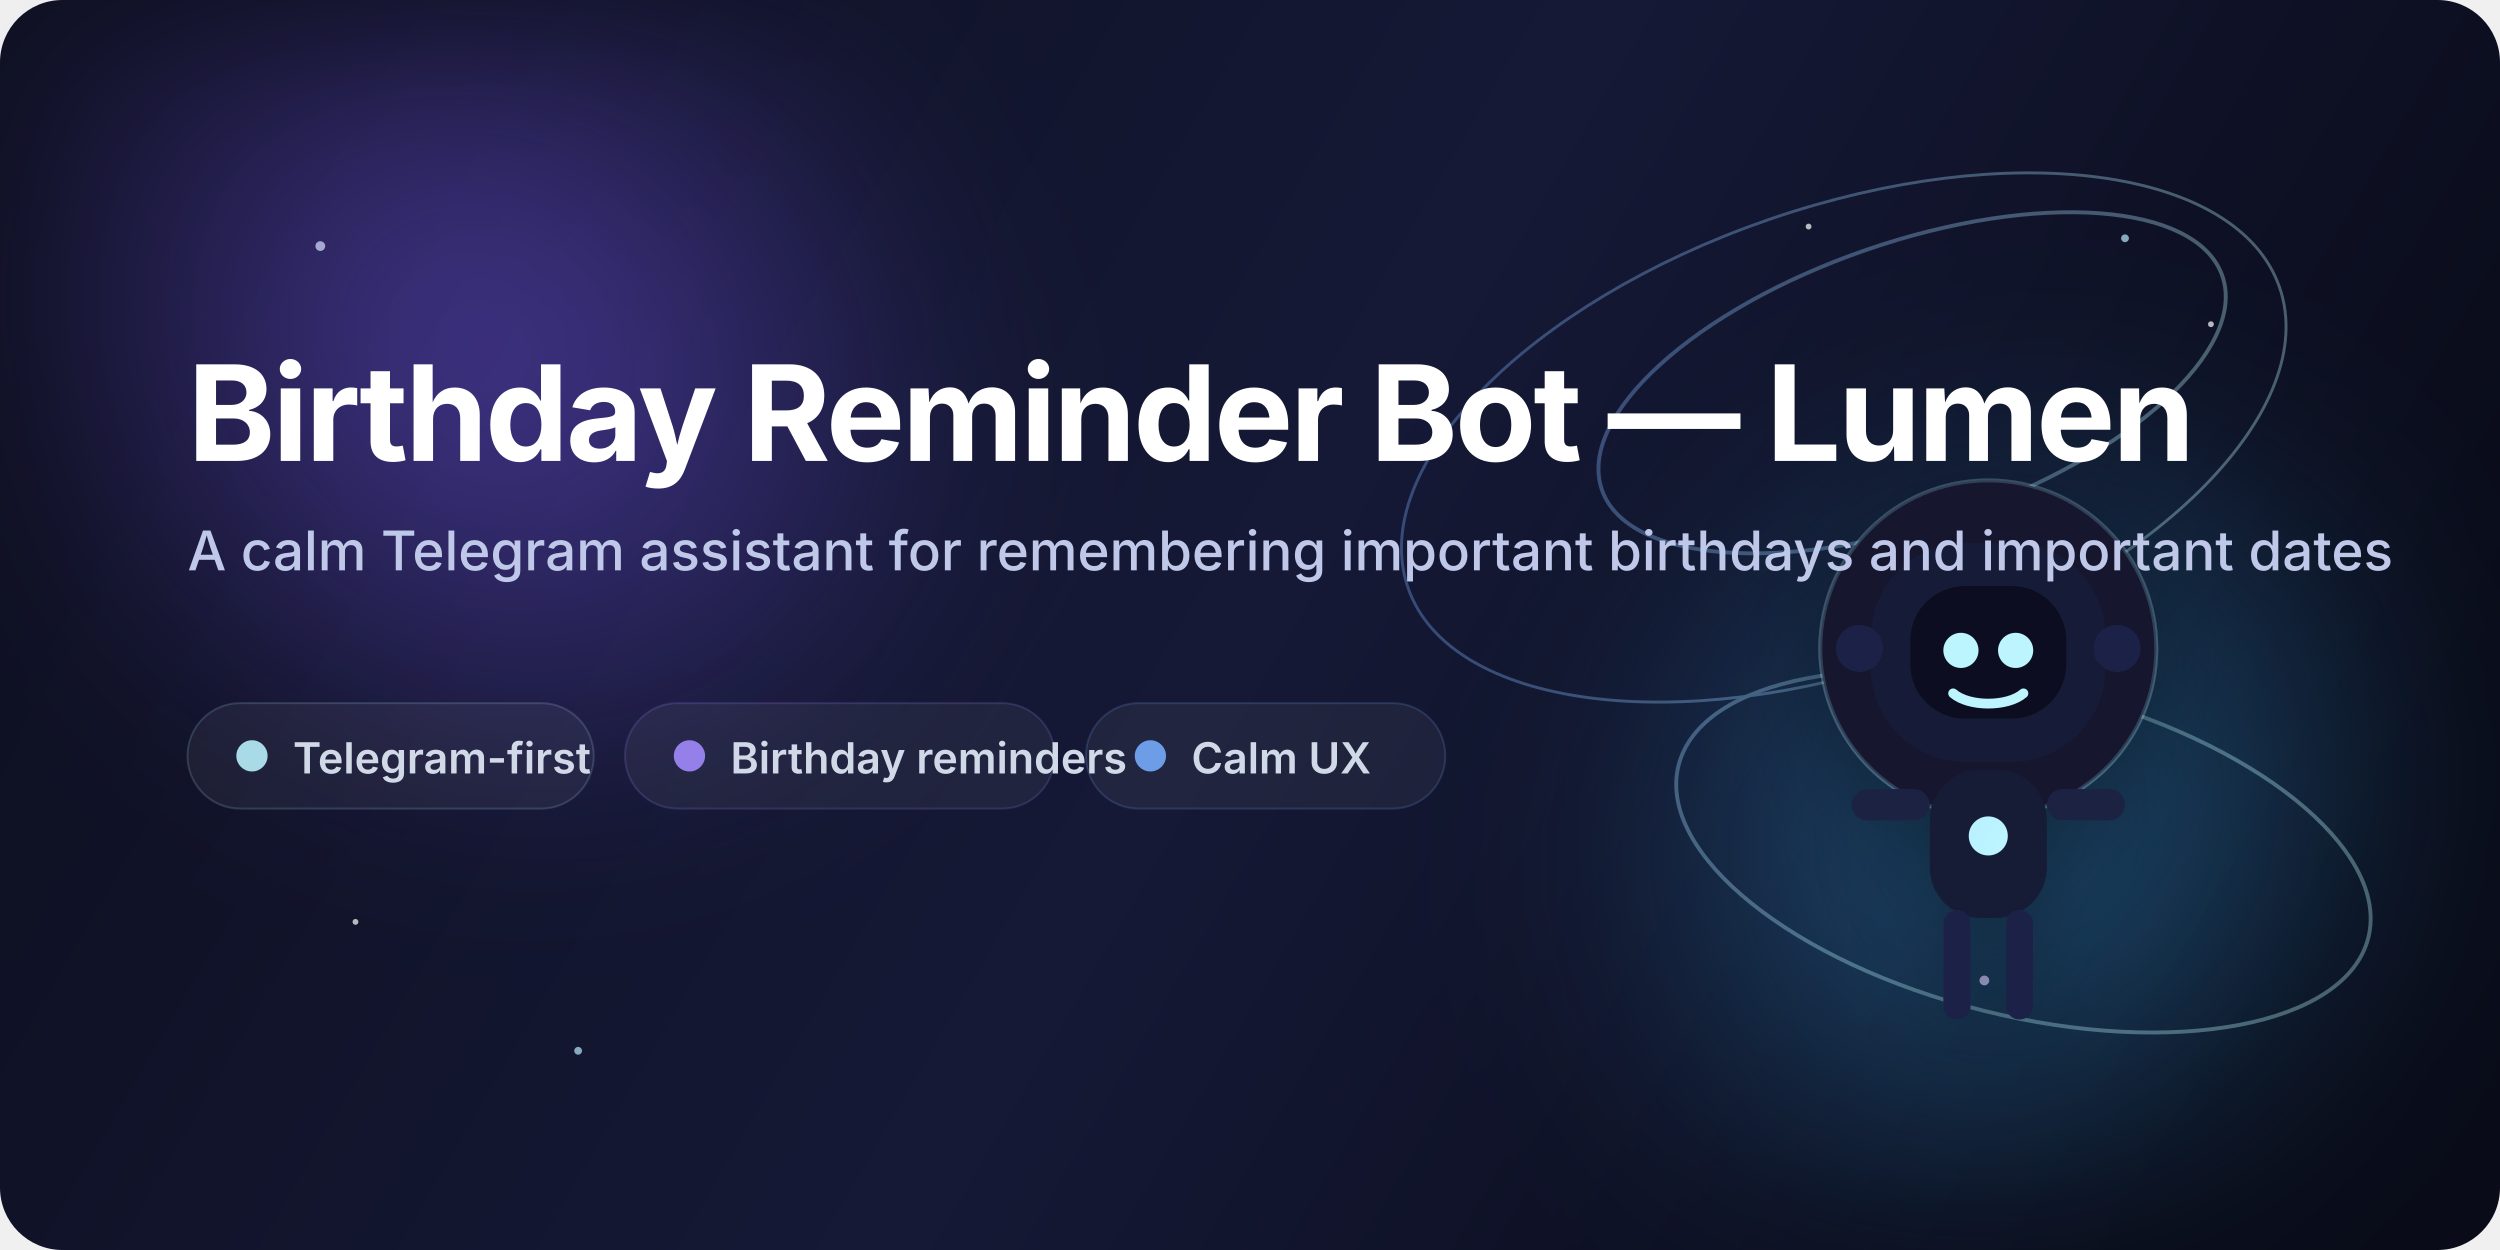
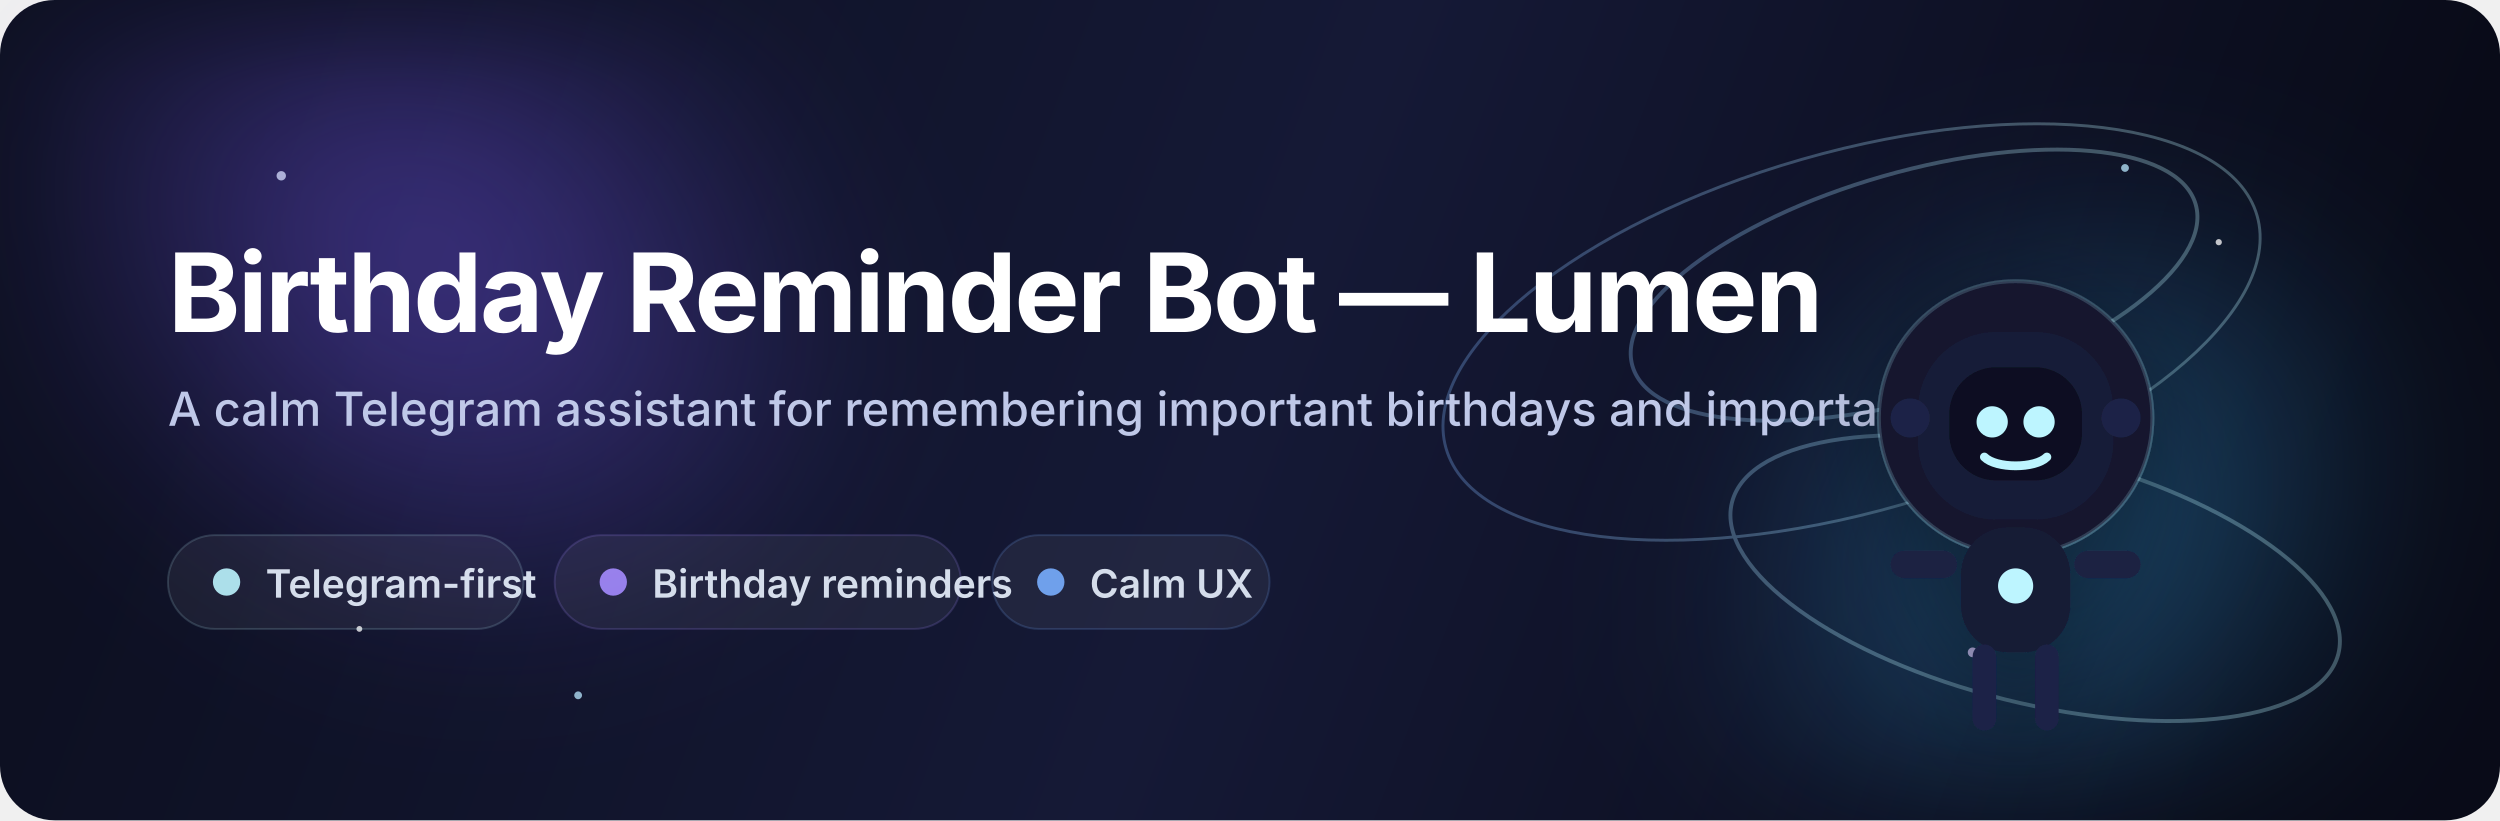
- <svg xmlns="http://www.w3.org/2000/svg" width="1280" height="640" viewBox="0 0 1280 640" fill="none" role="img" aria-labelledby="title desc">
+ <svg xmlns="http://www.w3.org/2000/svg" width="1280" height="420" viewBox="0 0 1280 420" fill="none" role="img" aria-labelledby="title desc">
  <defs>
-     <linearGradient id="bg" x1="160" y1="40" x2="1120" y2="600" gradientUnits="userSpaceOnUse">
-       <stop offset="0" stop-color="#0E1022" />
+     <linearGradient id="bg" x1="140" y1="20" x2="1140" y2="400" gradientUnits="userSpaceOnUse">
+       <stop offset="0" stop-color="#0D1022" />
      <stop offset="0.5" stop-color="#151936" />
      <stop offset="1" stop-color="#090B18" />
    </linearGradient>
-     <radialGradient id="glowLeft" cx="0" cy="0" r="1" gradientUnits="userSpaceOnUse" gradientTransform="translate(250 180) rotate(39) scale(280 240)">
-       <stop stop-color="#7C5CFF" stop-opacity="0.5" />
+     <radialGradient id="glowLeft" cx="0" cy="0" r="1" gradientUnits="userSpaceOnUse" gradientTransform="translate(220 132) rotate(36) scale(250 190)">
+       <stop stop-color="#7C5CFF" stop-opacity="0.46" />
      <stop offset="1" stop-color="#7C5CFF" stop-opacity="0" />
    </radialGradient>
-     <radialGradient id="glowRight" cx="0" cy="0" r="1" gradientUnits="userSpaceOnUse" gradientTransform="translate(1030 420) rotate(132) scale(250 220)">
-       <stop stop-color="#3AB8FF" stop-opacity="0.4" />
+     <radialGradient id="glowRight" cx="0" cy="0" r="1" gradientUnits="userSpaceOnUse" gradientTransform="translate(1055 272) rotate(132) scale(220 170)">
+       <stop stop-color="#3AB8FF" stop-opacity="0.38" />
      <stop offset="1" stop-color="#3AB8FF" stop-opacity="0" />
    </radialGradient>
-     <linearGradient id="accent" x1="322" y1="146" x2="980" y2="522" gradientUnits="userSpaceOnUse">
+     <linearGradient id="accent" x1="280" y1="84" x2="992" y2="338" gradientUnits="userSpaceOnUse">
      <stop stop-color="#A58CFF" />
-       <stop offset="0.5" stop-color="#79AFFF" />
+       <stop offset="0.55" stop-color="#79AFFF" />
      <stop offset="1" stop-color="#BDF5FF" />
    </linearGradient>
-     <filter id="blurGlow" x="0" y="0" width="1280" height="640" filterUnits="userSpaceOnUse" color-interpolation-filters="sRGB">
-       <feGaussianBlur stdDeviation="50" />
+     <filter id="blurGlow" x="0" y="0" width="1280" height="420" filterUnits="userSpaceOnUse" color-interpolation-filters="sRGB">
+       <feGaussianBlur stdDeviation="44" />
    </filter>
-     <filter id="softShadow" x="0" y="0" width="1280" height="640" filterUnits="userSpaceOnUse" color-interpolation-filters="sRGB">
-       <feDropShadow dx="0" dy="10" stdDeviation="24" flood-color="#000000" flood-opacity="0.35" />
+     <filter id="softShadow" x="0" y="0" width="1280" height="420" filterUnits="userSpaceOnUse" color-interpolation-filters="sRGB">
+       <feDropShadow dx="0" dy="10" stdDeviation="22" flood-color="#000000" flood-opacity="0.35" />
    </filter>
  </defs>
-   <rect width="1280" height="640" rx="32" fill="url(#bg)" />
-   <ellipse cx="250" cy="180" rx="280" ry="240" fill="url(#glowLeft)" filter="url(#blurGlow)" />
-   <ellipse cx="1030" cy="420" rx="250" ry="220" fill="url(#glowRight)" filter="url(#blurGlow)" />
-   <g opacity="0.7">
-     <circle cx="164" cy="126" r="2.5" fill="#D7DFFF" />
-     <circle cx="1088" cy="122" r="2" fill="#B8E8FF" />
-     <circle cx="1132" cy="166" r="1.5" fill="#FFFFFF" />
-     <circle cx="182" cy="472" r="1.5" fill="#FFFFFF" />
-     <circle cx="1016" cy="502" r="2.5" fill="#D9CBFF" />
-     <circle cx="926" cy="116" r="1.5" fill="#FFFFFF" />
-     <circle cx="296" cy="538" r="2" fill="#B8E8FF" />
+   <rect width="1280" height="420" rx="28" fill="url(#bg)" />
+   <ellipse cx="220" cy="132" rx="250" ry="190" fill="url(#glowLeft)" filter="url(#blurGlow)" />
+   <ellipse cx="1055" cy="272" rx="220" ry="170" fill="url(#glowRight)" filter="url(#blurGlow)" />
+   <g opacity="0.75">
+     <circle cx="144" cy="90" r="2.4" fill="#D7DFFF" />
+     <circle cx="1088" cy="86" r="2" fill="#B8E8FF" />
+     <circle cx="1136" cy="124" r="1.6" fill="#FFFFFF" />
+     <circle cx="184" cy="322" r="1.5" fill="#FFFFFF" />
+     <circle cx="1010" cy="334" r="2.5" fill="#D9CBFF" />
+     <circle cx="296" cy="356" r="2" fill="#B8E8FF" />
  </g>
-   <g opacity="0.34">
-     <ellipse cx="979" cy="196" rx="168" ry="72" transform="rotate(-19 979 196)" stroke="url(#accent)" stroke-width="2" />
-     <ellipse cx="944" cy="224" rx="236" ry="118" transform="rotate(-19 944 224)" stroke="url(#accent)" stroke-width="1.5" />
-     <ellipse cx="1036" cy="436" rx="182" ry="84" transform="rotate(14 1036 436)" stroke="url(#accent)" stroke-width="2" />
-   </g>
-   <g filter="url(#softShadow)">
-     <circle cx="1018" cy="332" r="86" fill="#12162E" stroke="rgba(189,245,255,0.18)" stroke-width="2" />
-     <rect x="958" y="278" width="120" height="112" rx="48" fill="#181D38" />
-     <rect x="978" y="300" width="80" height="68" rx="28" fill="#0C1020" />
-     <circle cx="1004" cy="333" r="9" fill="#BDF5FF" />
-     <circle cx="1032" cy="333" r="9" fill="#BDF5FF" />
-     <path d="M1000 355C1008 362 1028 362 1036 355" stroke="#BDF5FF" stroke-width="5" stroke-linecap="round" />
-     <circle cx="952" cy="332" r="12" fill="#1E2446" />
-     <circle cx="1084" cy="332" r="12" fill="#1E2446" />
-     <rect x="988" y="394" width="60" height="76" rx="26" fill="#171C36" />
-     <rect x="948" y="404" width="40" height="16" rx="8" fill="#1C2142" />
-     <rect x="1048" y="404" width="40" height="16" rx="8" fill="#1C2142" />
-     <rect x="995" y="466" width="14" height="56" rx="7" fill="#1E2446" />
-     <rect x="1027" y="466" width="14" height="56" rx="7" fill="#1E2446" />
-     <circle cx="1018" cy="428" r="10" fill="url(#accent)" />
+   <g opacity="0.3">
+     <ellipse cx="980" cy="146" rx="150" ry="58" transform="rotate(-16 980 146)" stroke="url(#accent)" stroke-width="2" />
+     <ellipse cx="948" cy="170" rx="216" ry="92" transform="rotate(-16 948 170)" stroke="url(#accent)" stroke-width="1.5" />
+     <ellipse cx="1042" cy="296" rx="160" ry="64" transform="rotate(14 1042 296)" stroke="url(#accent)" stroke-width="2" />
  </g>
  <g>
-     <text x="96" y="236" fill="#FFFFFF" font-family="Inter, Segoe UI, Arial, sans-serif" font-size="68" font-weight="700" letter-spacing="-1.5">
+     <text x="86" y="170" fill="#FFFFFF" font-family="Inter, Segoe UI, Arial, sans-serif" font-size="56" font-weight="700" letter-spacing="-1.2">
      Birthday Reminder Bot — Lumen
    </text>
-     <text x="96" y="292" fill="#BFC8E8" font-family="Inter, Segoe UI, Arial, sans-serif" font-size="28" font-weight="500">
+     <text x="86" y="218" fill="#BFC8E8" font-family="Inter, Segoe UI, Arial, sans-serif" font-size="24" font-weight="500">
      A calm Telegram assistant for remembering important birthdays and important dates
    </text>
  </g>
-   <g opacity="0.88">
-     <rect x="96" y="360" width="208" height="54" rx="27" fill="rgba(255,255,255,0.06)" stroke="rgba(189,245,255,0.18)" />
-     <circle cx="129" cy="387" r="8" fill="#BDF5FF" />
-     <text x="150" y="396" fill="#EAF3FF" font-family="Inter, Segoe UI, Arial, sans-serif" font-size="22" font-weight="600">Telegram-first</text>
-     <rect x="320" y="360" width="220" height="54" rx="27" fill="rgba(255,255,255,0.06)" stroke="rgba(165,140,255,0.2)" />
-     <circle cx="353" cy="387" r="8" fill="#A58CFF" />
-     <text x="374" y="396" fill="#EAF3FF" font-family="Inter, Segoe UI, Arial, sans-serif" font-size="22" font-weight="600">Birthday reminders</text>
-     <rect x="556" y="360" width="184" height="54" rx="27" fill="rgba(255,255,255,0.06)" stroke="rgba(121,175,255,0.2)" />
-     <circle cx="589" cy="387" r="8" fill="#79AFFF" />
-     <text x="610" y="396" fill="#EAF3FF" font-family="Inter, Segoe UI, Arial, sans-serif" font-size="22" font-weight="600">Calm UX</text>
+   <g opacity="0.9">
+     <rect x="86" y="274" width="182" height="48" rx="24" fill="rgba(255,255,255,0.06)" stroke="rgba(189,245,255,0.18)" />
+     <circle cx="116" cy="298" r="7" fill="#BDF5FF" />
+     <text x="136" y="306" fill="#EAF3FF" font-family="Inter, Segoe UI, Arial, sans-serif" font-size="20" font-weight="600">Telegram-first</text>
+     <rect x="284" y="274" width="208" height="48" rx="24" fill="rgba(255,255,255,0.06)" stroke="rgba(165,140,255,0.2)" />
+     <circle cx="314" cy="298" r="7" fill="#A58CFF" />
+     <text x="334" y="306" fill="#EAF3FF" font-family="Inter, Segoe UI, Arial, sans-serif" font-size="20" font-weight="600">Birthday reminders</text>
+     <rect x="508" y="274" width="142" height="48" rx="24" fill="rgba(255,255,255,0.06)" stroke="rgba(121,175,255,0.2)" />
+     <circle cx="538" cy="298" r="7" fill="#79AFFF" />
+     <text x="558" y="306" fill="#EAF3FF" font-family="Inter, Segoe UI, Arial, sans-serif" font-size="20" font-weight="600">Calm UX</text>
+   </g>
+   <g filter="url(#softShadow)">
+     <circle cx="1032" cy="214" r="70" fill="#12162E" stroke="rgba(189,245,255,0.18)" stroke-width="2" />
+     <rect x="982" y="170" width="100" height="96" rx="40" fill="#181D38" />
+     <rect x="998" y="188" width="68" height="58" rx="24" fill="#0C1020" />
+     <circle cx="1020" cy="216" r="8" fill="#BDF5FF" />
+     <circle cx="1044" cy="216" r="8" fill="#BDF5FF" />
+     <path d="M1016 234C1022 240 1042 240 1048 234" stroke="#BDF5FF" stroke-width="4.5" stroke-linecap="round" />
+     <circle cx="978" cy="214" r="10" fill="#1E2446" />
+     <circle cx="1086" cy="214" r="10" fill="#1E2446" />
+     <rect x="1004" y="270" width="56" height="64" rx="24" fill="#171C36" />
+     <rect x="968" y="282" width="34" height="14" rx="7" fill="#1C2142" />
+     <rect x="1062" y="282" width="34" height="14" rx="7" fill="#1C2142" />
+     <rect x="1010" y="330" width="12" height="44" rx="6" fill="#1E2446" />
+     <rect x="1042" y="330" width="12" height="44" rx="6" fill="#1E2446" />
+     <circle cx="1032" cy="300" r="9" fill="url(#accent)" />
  </g>
</svg>
